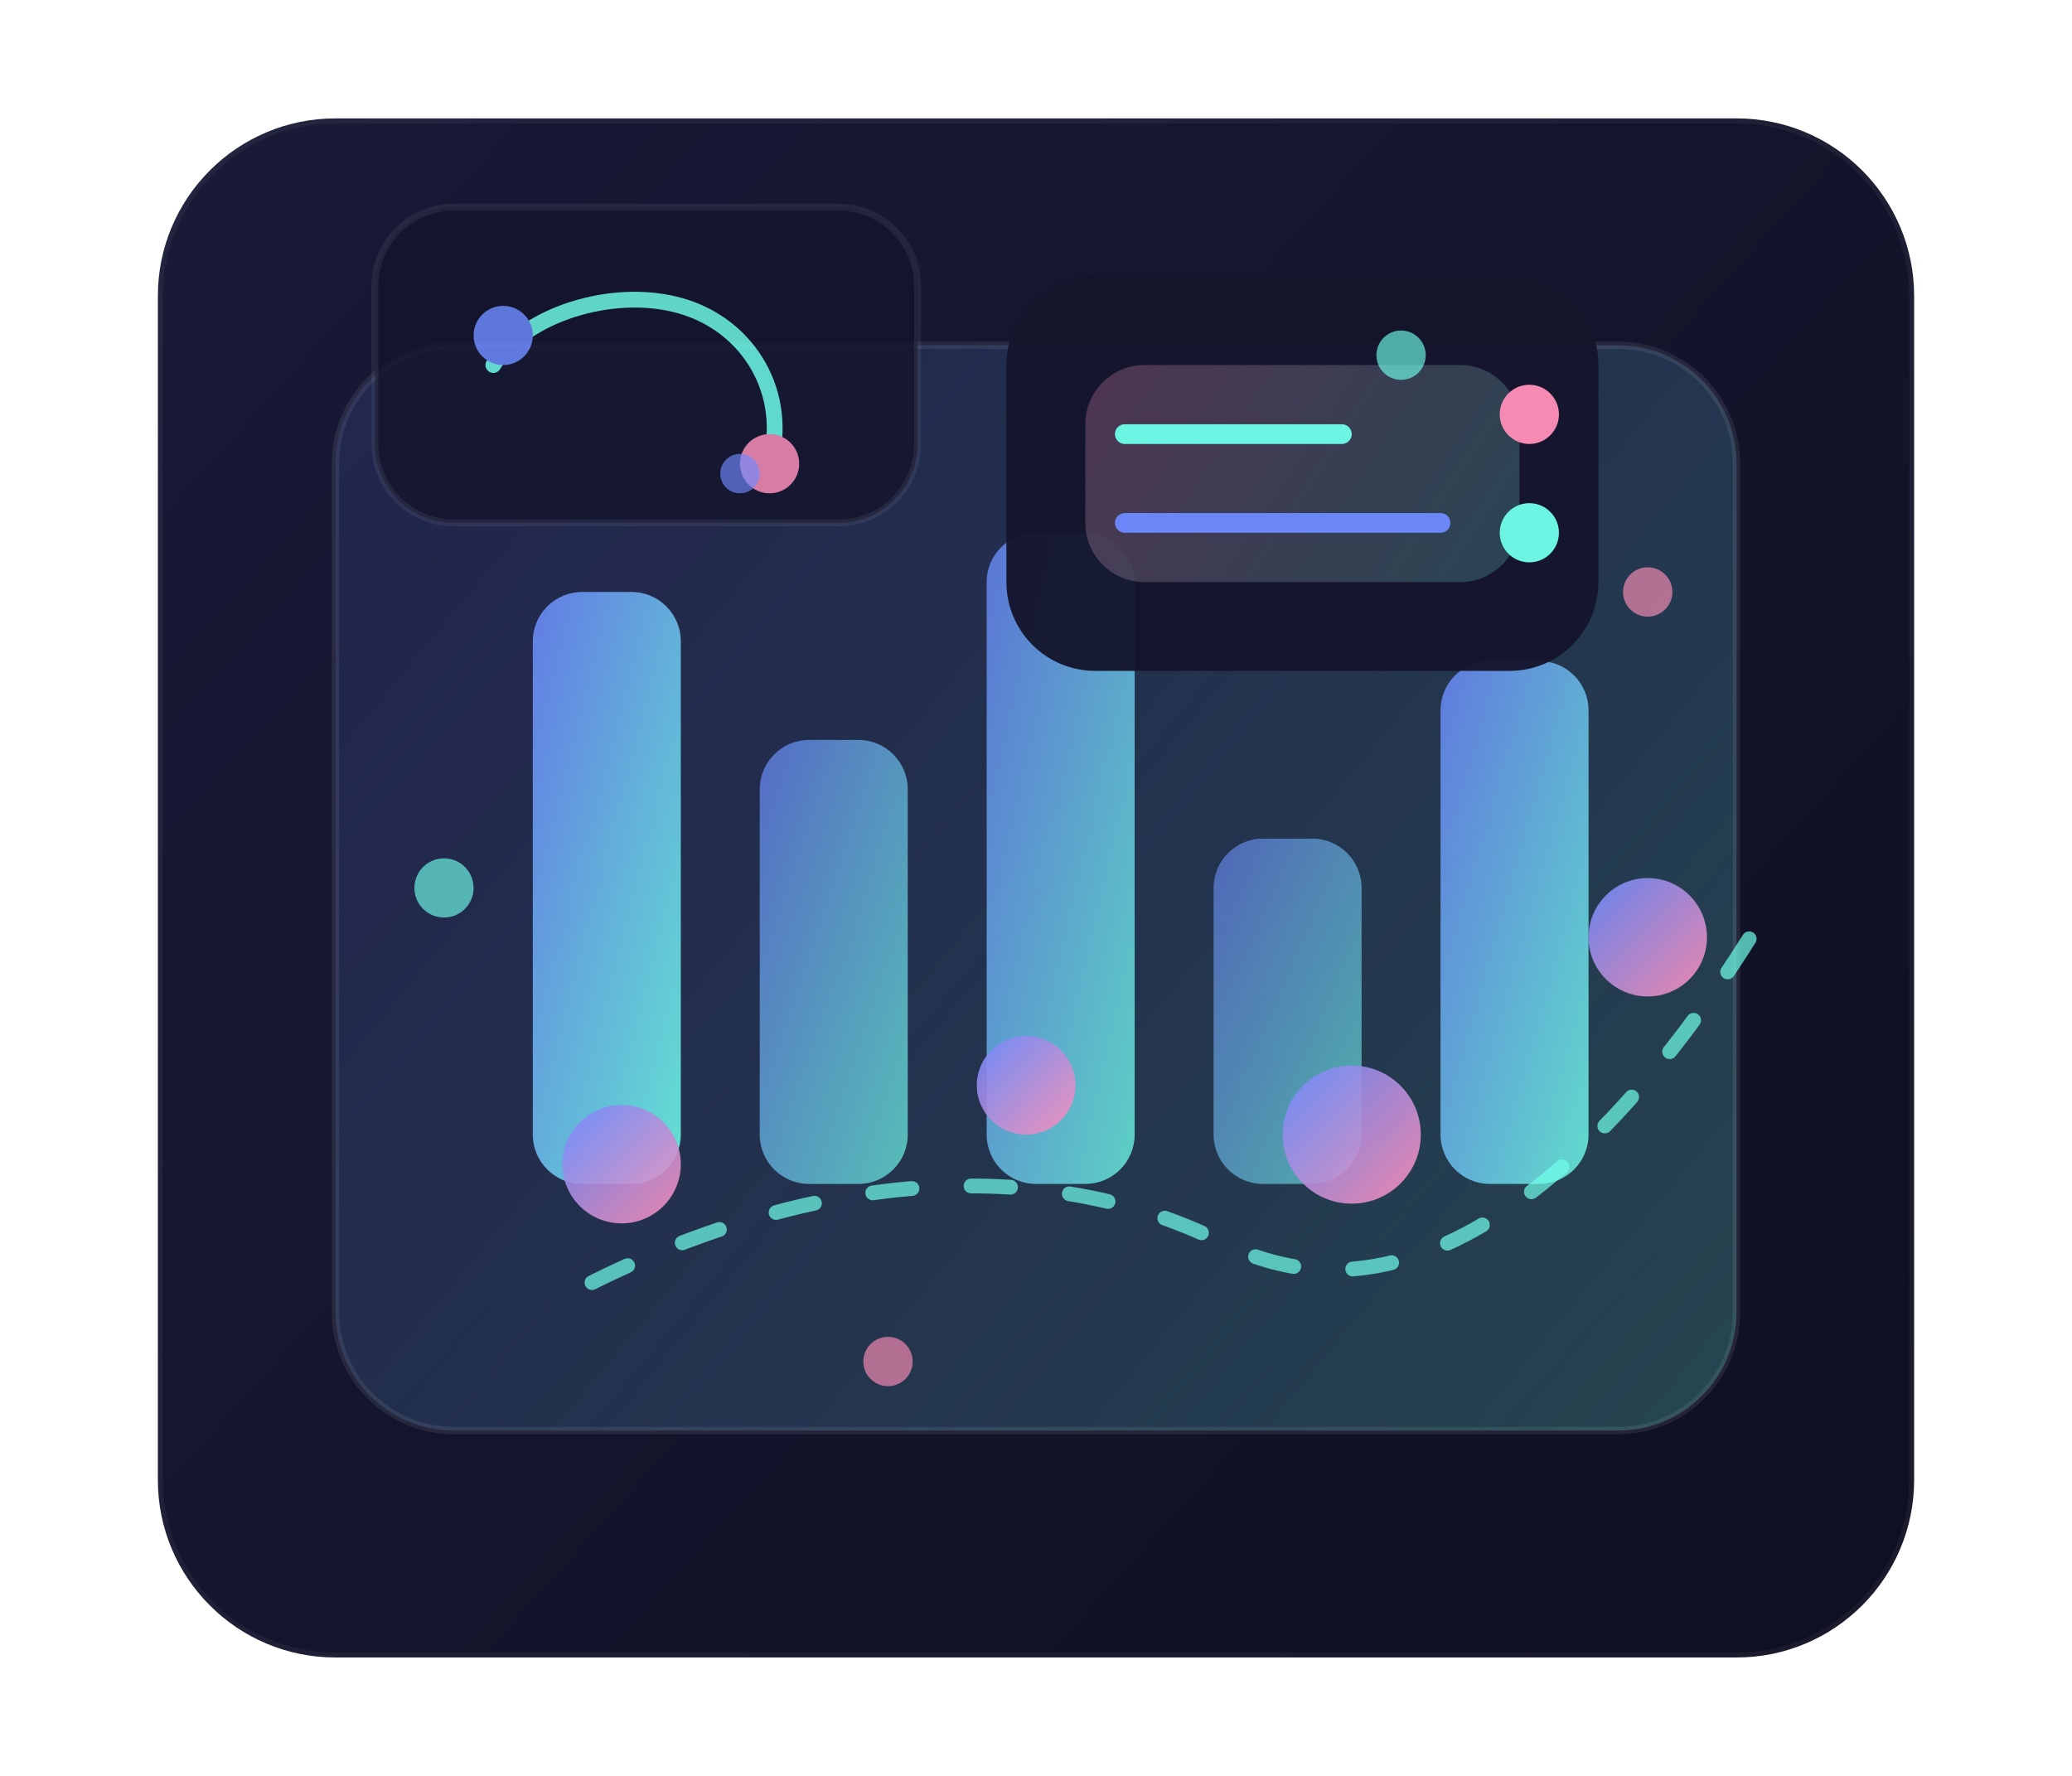
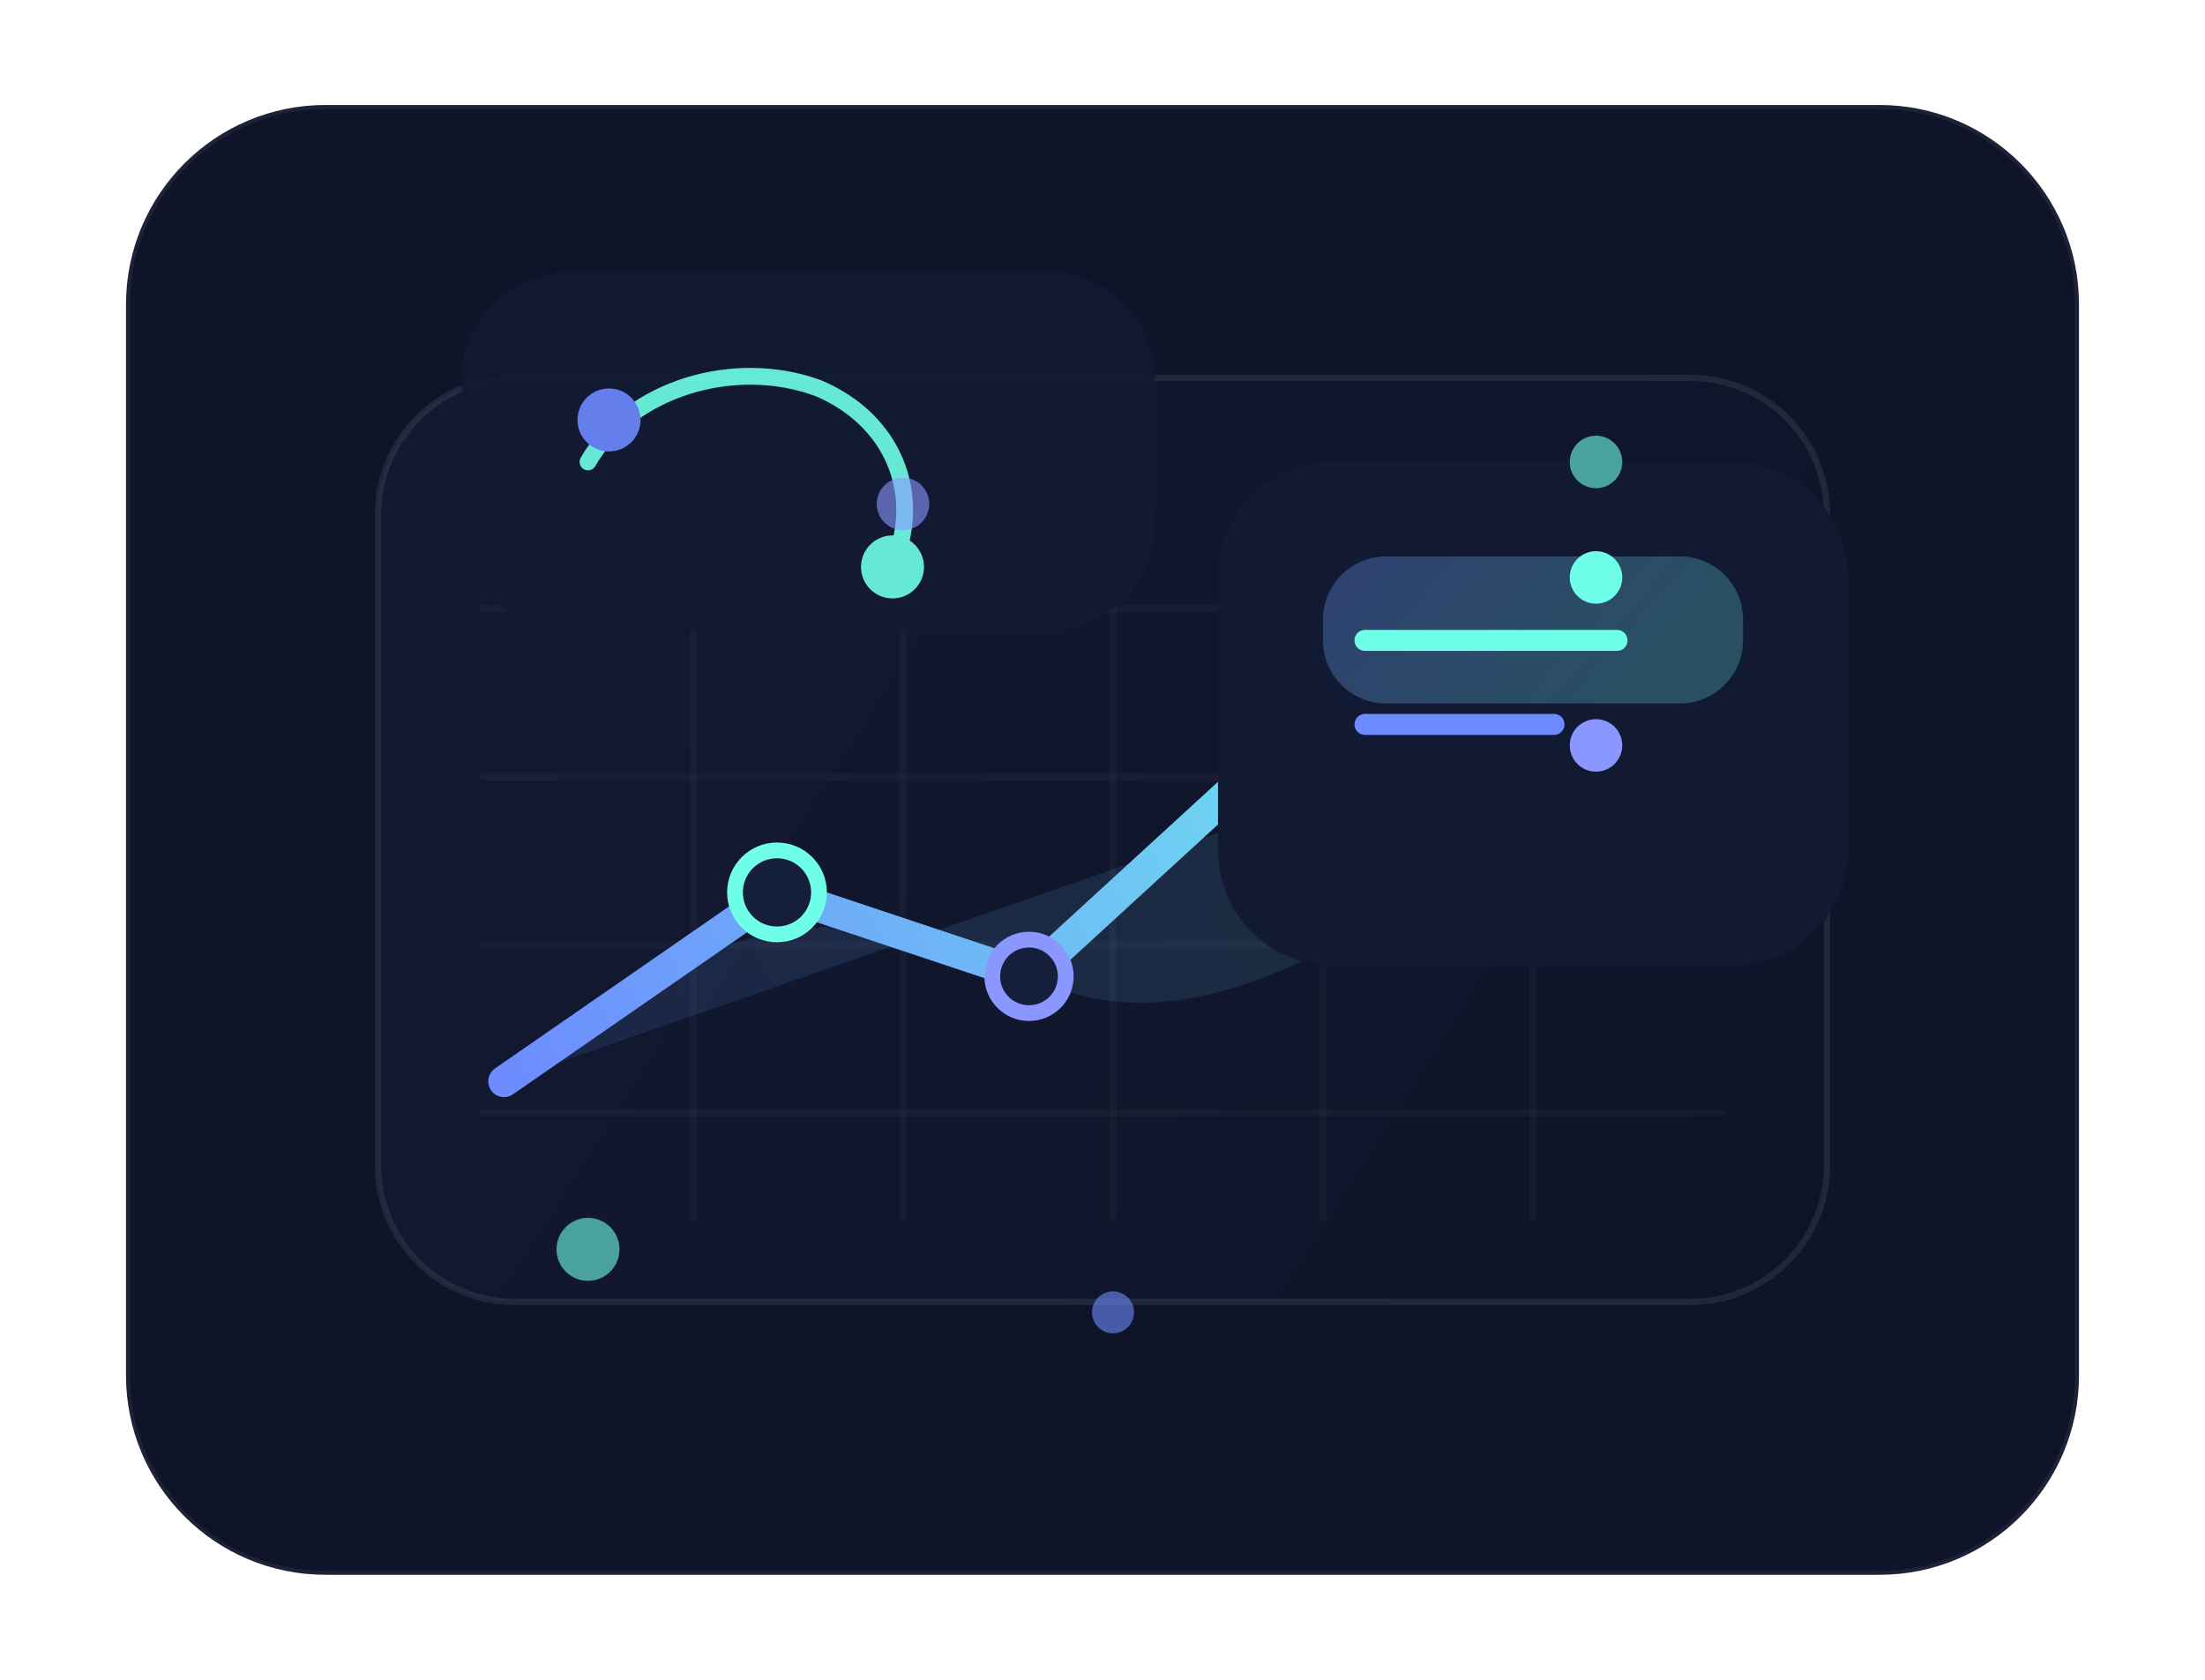
- <svg xmlns="http://www.w3.org/2000/svg" width="420" height="360" viewBox="0 0 420 360" fill="none" role="presentation">
+ <svg xmlns="http://www.w3.org/2000/svg" width="420" height="320" viewBox="0 0 420 320" fill="none" role="presentation" aria-hidden="true">
  <defs>
-     <linearGradient id="bg" x1="48" y1="38" x2="360" y2="320" gradientUnits="userSpaceOnUse">
-       <stop offset="0" stop-color="#181A36" />
-       <stop offset="1" stop-color="#101023" />
+     <linearGradient id="panel" x1="72" y1="72" x2="348" y2="248" gradientUnits="userSpaceOnUse">
+       <stop offset="0" stop-color="#121A33" />
+       <stop offset="1" stop-color="#0E1326" />
    </linearGradient>
-     <linearGradient id="card" x1="86" y1="100" x2="328" y2="300" gradientUnits="userSpaceOnUse">
-       <stop offset="0" stop-color="#6D8BFF" stop-opacity="0.12" />
-       <stop offset="1" stop-color="#6FFFE9" stop-opacity="0.22" />
-     </linearGradient>
-     <linearGradient id="node" x1="0" y1="0" x2="1" y2="1">
-       <stop offset="0" stop-color="#6D8BFF" />
-       <stop offset="1" stop-color="#FF8FB7" />
-     </linearGradient>
-     <linearGradient id="bar" x1="0" y1="0" x2="1" y2="1">
+     <linearGradient id="line" x1="104" y1="224" x2="320" y2="120" gradientUnits="userSpaceOnUse">
      <stop offset="0" stop-color="#6D8BFF" />
      <stop offset="1" stop-color="#6FFFE9" />
    </linearGradient>
-     <linearGradient id="chip" x1="220" y1="68" x2="308" y2="126" gradientUnits="userSpaceOnUse">
-       <stop offset="0" stop-color="#FF8FB7" stop-opacity="0.9" />
+     <linearGradient id="cardAccent" x1="252" y1="90" x2="320" y2="150" gradientUnits="userSpaceOnUse">
+       <stop offset="0" stop-color="#6D8BFF" stop-opacity="0.9" />
      <stop offset="1" stop-color="#6FFFE9" stop-opacity="0.7" />
    </linearGradient>
  </defs>
-   <rect x="32" y="24" width="356" height="312" rx="36" fill="url(#bg)" stroke="rgba(255,255,255,0.05)" stroke-width="2" />
-   <rect x="68" y="70" width="284" height="220" rx="24" fill="url(#card)" stroke="rgba(255,255,255,0.08)" stroke-width="1.5" />
-   <g opacity="0.85">
-     <rect x="108" y="120" width="30" height="120" rx="10" fill="url(#bar)" />
-     <rect x="154" y="150" width="30" height="90" rx="10" fill="url(#bar)" opacity="0.8" />
-     <rect x="200" y="108" width="30" height="132" rx="10" fill="url(#bar)" opacity="0.9" />
-     <rect x="246" y="170" width="30" height="70" rx="10" fill="url(#bar)" opacity="0.7" />
-     <rect x="292" y="134" width="30" height="106" rx="10" fill="url(#bar)" opacity="0.95" />
+   <rect x="24" y="20" width="372" height="280" rx="38" fill="#0F1429" stroke="rgba(255, 255, 255, 0.06)" stroke-width="1.5" />
+   <rect x="72" y="72" width="276" height="176" rx="26" fill="url(#panel)" stroke="rgba(255, 255, 255, 0.08)" stroke-width="1.2" />
+   <g opacity="0.35" stroke="rgba(255, 255, 255, 0.08)" stroke-width="1.4">
+     <path d="M92 116H328" stroke-linecap="round" />
+     <path d="M92 148H328" stroke-linecap="round" />
+     <path d="M92 180H328" stroke-linecap="round" />
+     <path d="M92 212H328" stroke-linecap="round" />
+     <path d="M132 100V232" stroke-linecap="round" />
+     <path d="M172 100V232" stroke-linecap="round" />
+     <path d="M212 100V232" stroke-linecap="round" />
+     <path d="M252 100V232" stroke-linecap="round" />
+     <path d="M292 100V232" stroke-linecap="round" />
  </g>
-   <path d="M120 260C160 240 208 232 248 252C296 276 340 214 356 188" stroke="#6FFFE9" stroke-width="3" stroke-linecap="round" stroke-dasharray="8 12" opacity="0.7" />
-   <g opacity="0.9">
-     <circle cx="126" cy="236" r="12" fill="url(#node)" />
-     <circle cx="208" cy="220" r="10" fill="url(#node)" />
-     <circle cx="274" cy="230" r="14" fill="url(#node)" />
-     <circle cx="334" cy="190" r="12" fill="url(#node)" />
+   <path d="M96 206L148 170L196 186L244 142L292 160L320 128" stroke="url(#line)" stroke-width="6" stroke-linecap="round" stroke-linejoin="round" fill="none" />
+   <path d="M96 206C128 178 160 167 196 186C224 200 260 186 320 128" fill="url(#line)" opacity="0.12" />
+   <circle cx="148" cy="170" r="8" fill="#151F3B" stroke="#6FFFE9" stroke-width="3" />
+   <circle cx="196" cy="186" r="7" fill="#151F3B" stroke="#8A97FF" stroke-width="3" />
+   <circle cx="244" cy="142" r="8" fill="#151F3B" stroke="#6FFFE9" stroke-width="3" />
+   <circle cx="320" cy="128" r="7" fill="#151F3B" stroke="#8A97FF" stroke-width="3" />
+   <g filter="url(#shadowCard)">
+     <rect x="232" y="88" width="120" height="96" rx="22" fill="#121A33" />
+     <rect x="252" y="106" width="80" height="28" rx="12" fill="url(#cardAccent)" opacity="0.35" />
+     <path d="M260 122H308" stroke="#6FFFE9" stroke-width="4" stroke-linecap="round" />
+     <path d="M260 138H296" stroke="#6D8BFF" stroke-width="4" stroke-linecap="round" />
+     <circle cx="304" cy="110" r="5" fill="#6FFFE9" />
+     <circle cx="304" cy="142" r="5" fill="#8A97FF" />
  </g>
-   <g filter="url(#shadowCard)" opacity="0.95">
-     <rect x="204" y="56" width="120" height="80" rx="18" fill="#14142B" />
-     <rect x="220" y="74" width="88" height="44" rx="12" fill="url(#chip)" opacity="0.3" />
-     <path d="M228 88H272" stroke="#6FFFE9" stroke-width="4" stroke-linecap="round" />
-     <path d="M228 106H292" stroke="#6D8BFF" stroke-width="4" stroke-linecap="round" />
-     <circle cx="310" cy="84" r="6" fill="#FF8FB7" />
-     <circle cx="310" cy="108" r="6" fill="#6FFFE9" />
+   <g opacity="0.9" filter="url(#shadowCardSmall)">
+     <rect x="88" y="52" width="132" height="68" rx="20" fill="#121A33" />
+     <path d="M112 88C120 74 140 68 156 74C170 80 176 94 170 108" stroke="#6FFFE9" stroke-width="3.2" stroke-linecap="round" fill="none" />
+     <circle cx="116" cy="80" r="6" fill="#6D8BFF" />
+     <circle cx="170" cy="108" r="6" fill="#6FFFE9" />
  </g>
-   <g id="floating-card" opacity="0.82">
-     <rect x="76" y="42" width="110" height="64" rx="16" fill="#14142B" stroke="rgba(255,255,255,0.08)" stroke-width="1.4" />
-     <path d="M100 74C106 64 124 58 138 62C152 66 160 80 156 94" stroke="#6FFFE9" stroke-width="3.2" stroke-linecap="round" />
-     <circle cx="102" cy="68" r="6" fill="#6D8BFF" />
-     <circle cx="156" cy="94" r="6" fill="#FF8FB7" />
-   </g>
-   <g opacity="0.65">
-     <circle cx="90" cy="180" r="6" fill="#6FFFE9" />
-     <circle cx="334" cy="120" r="5" fill="#FF8FB7" />
-     <circle cx="150" cy="96" r="4" fill="#6D8BFF" />
-     <circle cx="284" cy="72" r="5" fill="#6FFFE9" />
-     <circle cx="180" cy="276" r="5" fill="#FF8FB7" />
+   <g opacity="0.6">
+     <circle cx="112" cy="238" r="6" fill="#6FFFE9" />
+     <circle cx="172" cy="96" r="5" fill="#8A97FF" />
+     <circle cx="212" cy="250" r="4" fill="#6D8BFF" />
+     <circle cx="304" cy="88" r="5" fill="#6FFFE9" />
  </g>
  <defs>
-     <filter id="shadowCard" x="188" y="46" width="152" height="120" filterUnits="userSpaceOnUse" color-interpolation-filters="sRGB">
+     <filter id="shadowCard" x="216" y="78" width="152" height="128" filterUnits="userSpaceOnUse" color-interpolation-filters="sRGB">
      <feFlood flood-opacity="0" result="BackgroundImageFix" />
-       <feGaussianBlur stdDeviation="6" />
+       <feGaussianBlur stdDeviation="8" />
      <feComposite in2="SourceAlpha" operator="in" />
-       <feColorMatrix type="matrix" values="0 0 0 0 0.12 0 0 0 0 0.15 0 0 0 0 0.32 0 0 0 0.24 0" />
+       <feColorMatrix type="matrix" values="0 0 0 0 0.12 0 0 0 0 0.16 0 0 0 0 0.32 0 0 0 0.26 0" />
+       <feBlend in2="BackgroundImageFix" result="effect1_dropShadow" />
+       <feBlend in="SourceGraphic" in2="effect1_dropShadow" result="shape" />
+     </filter>
+     <filter id="shadowCardSmall" x="72" y="40" width="164" height="100" filterUnits="userSpaceOnUse" color-interpolation-filters="sRGB">
+       <feFlood flood-opacity="0" result="BackgroundImageFix" />
+       <feGaussianBlur stdDeviation="8" />
+       <feComposite in2="SourceAlpha" operator="in" />
+       <feColorMatrix type="matrix" values="0 0 0 0 0.12 0 0 0 0 0.16 0 0 0 0 0.32 0 0 0 0.22 0" />
      <feBlend in2="BackgroundImageFix" result="effect1_dropShadow" />
      <feBlend in="SourceGraphic" in2="effect1_dropShadow" result="shape" />
    </filter>
  </defs>
</svg>
